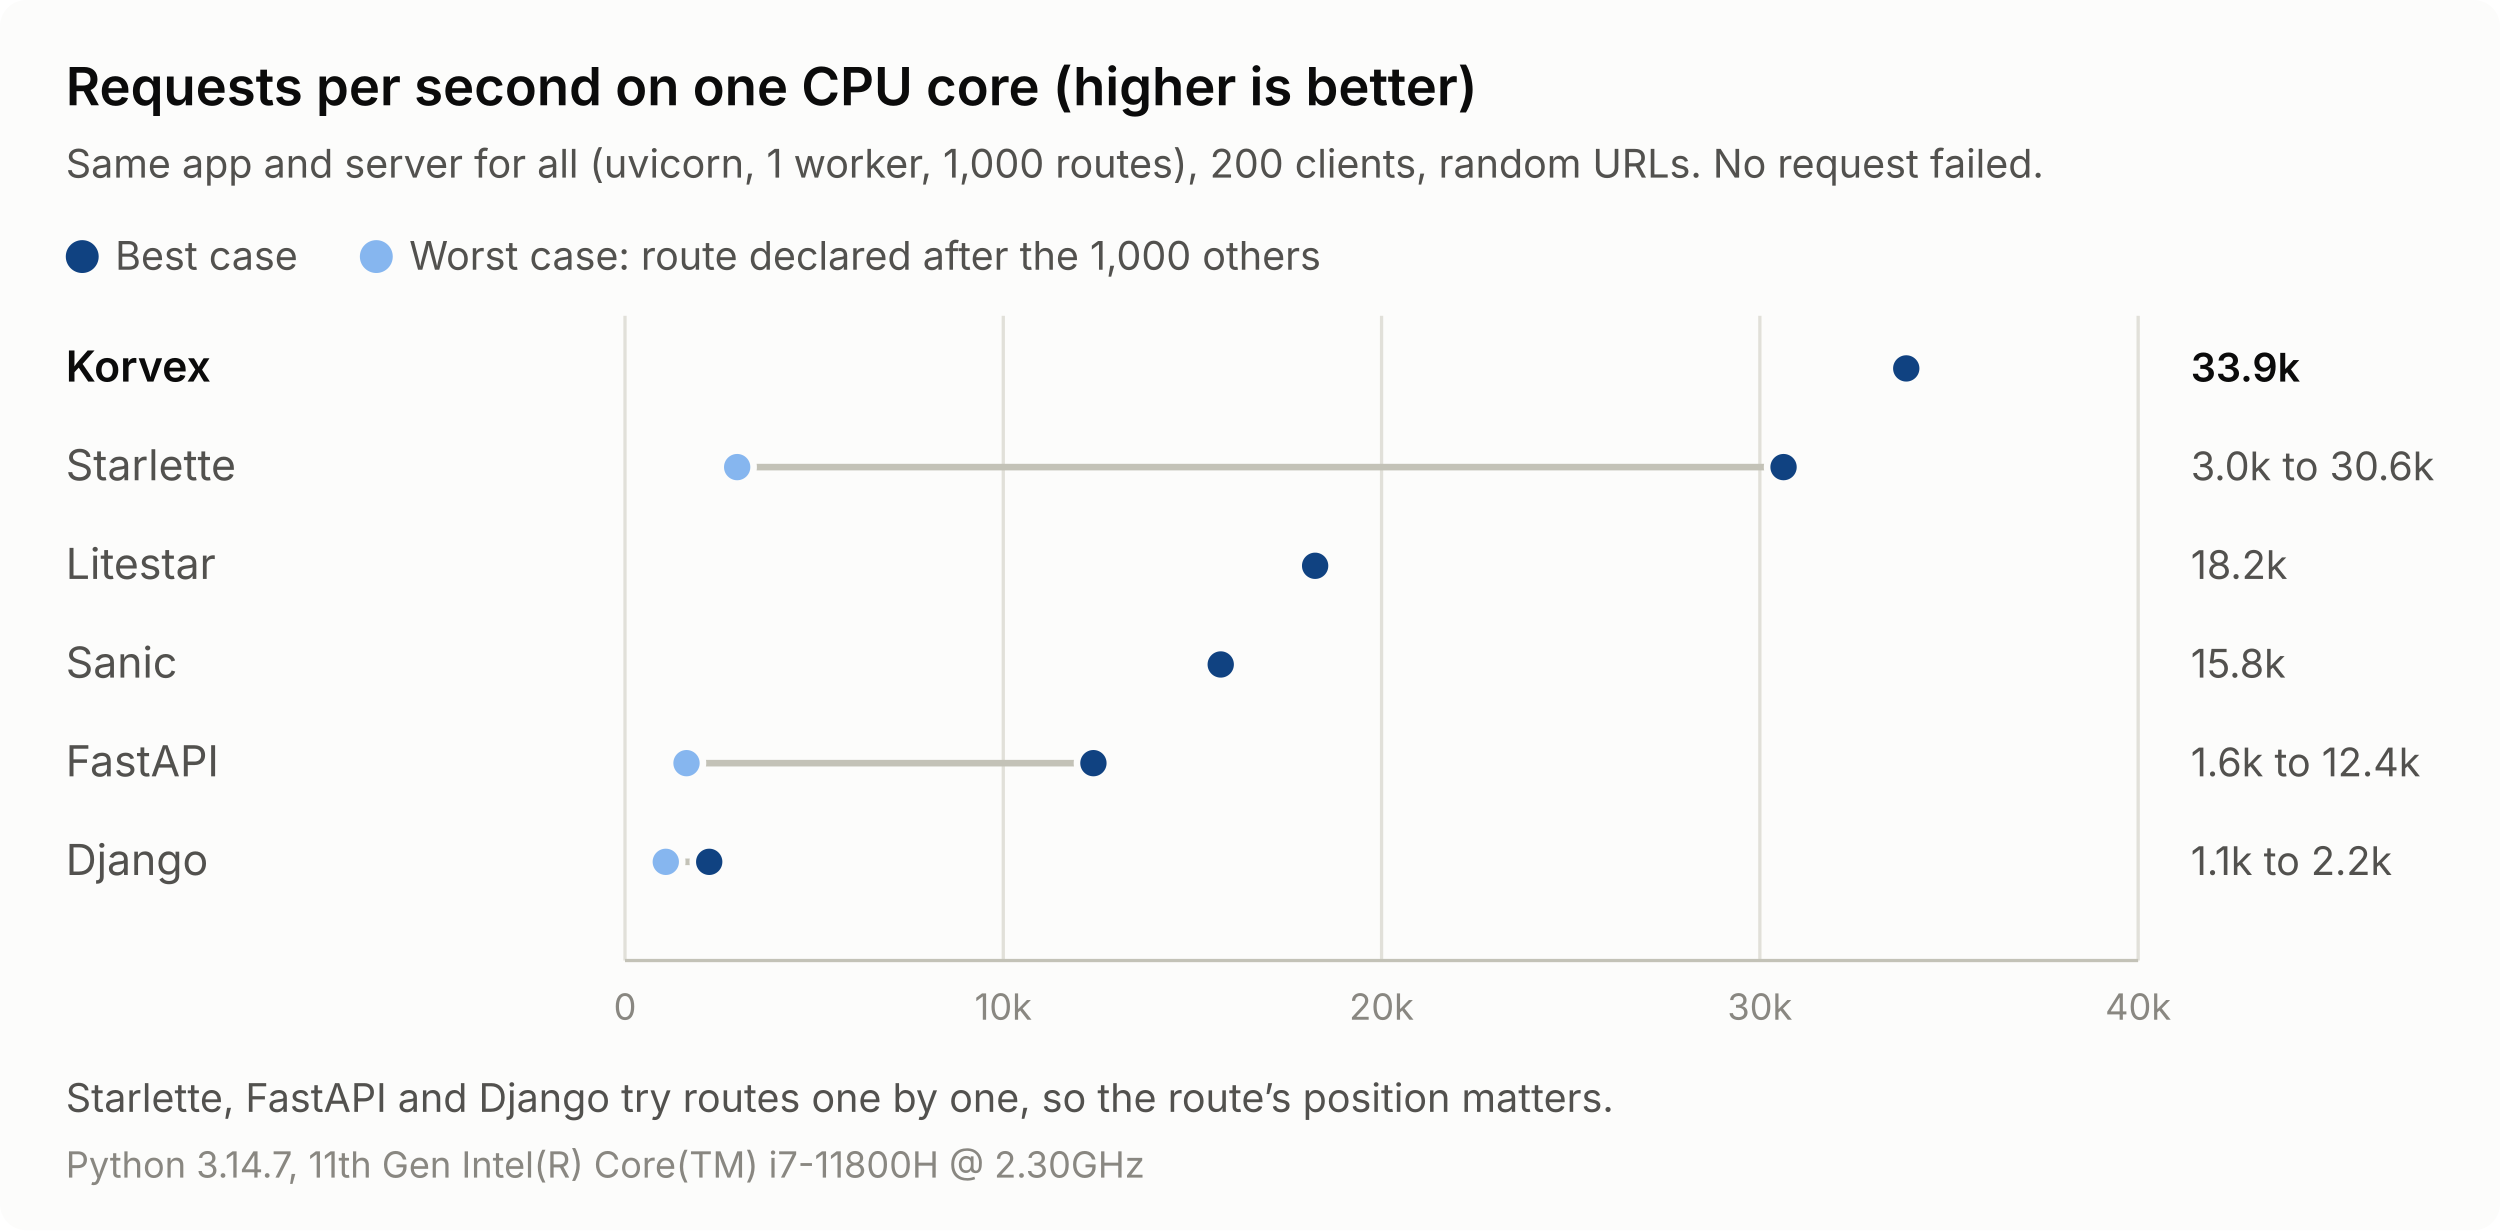
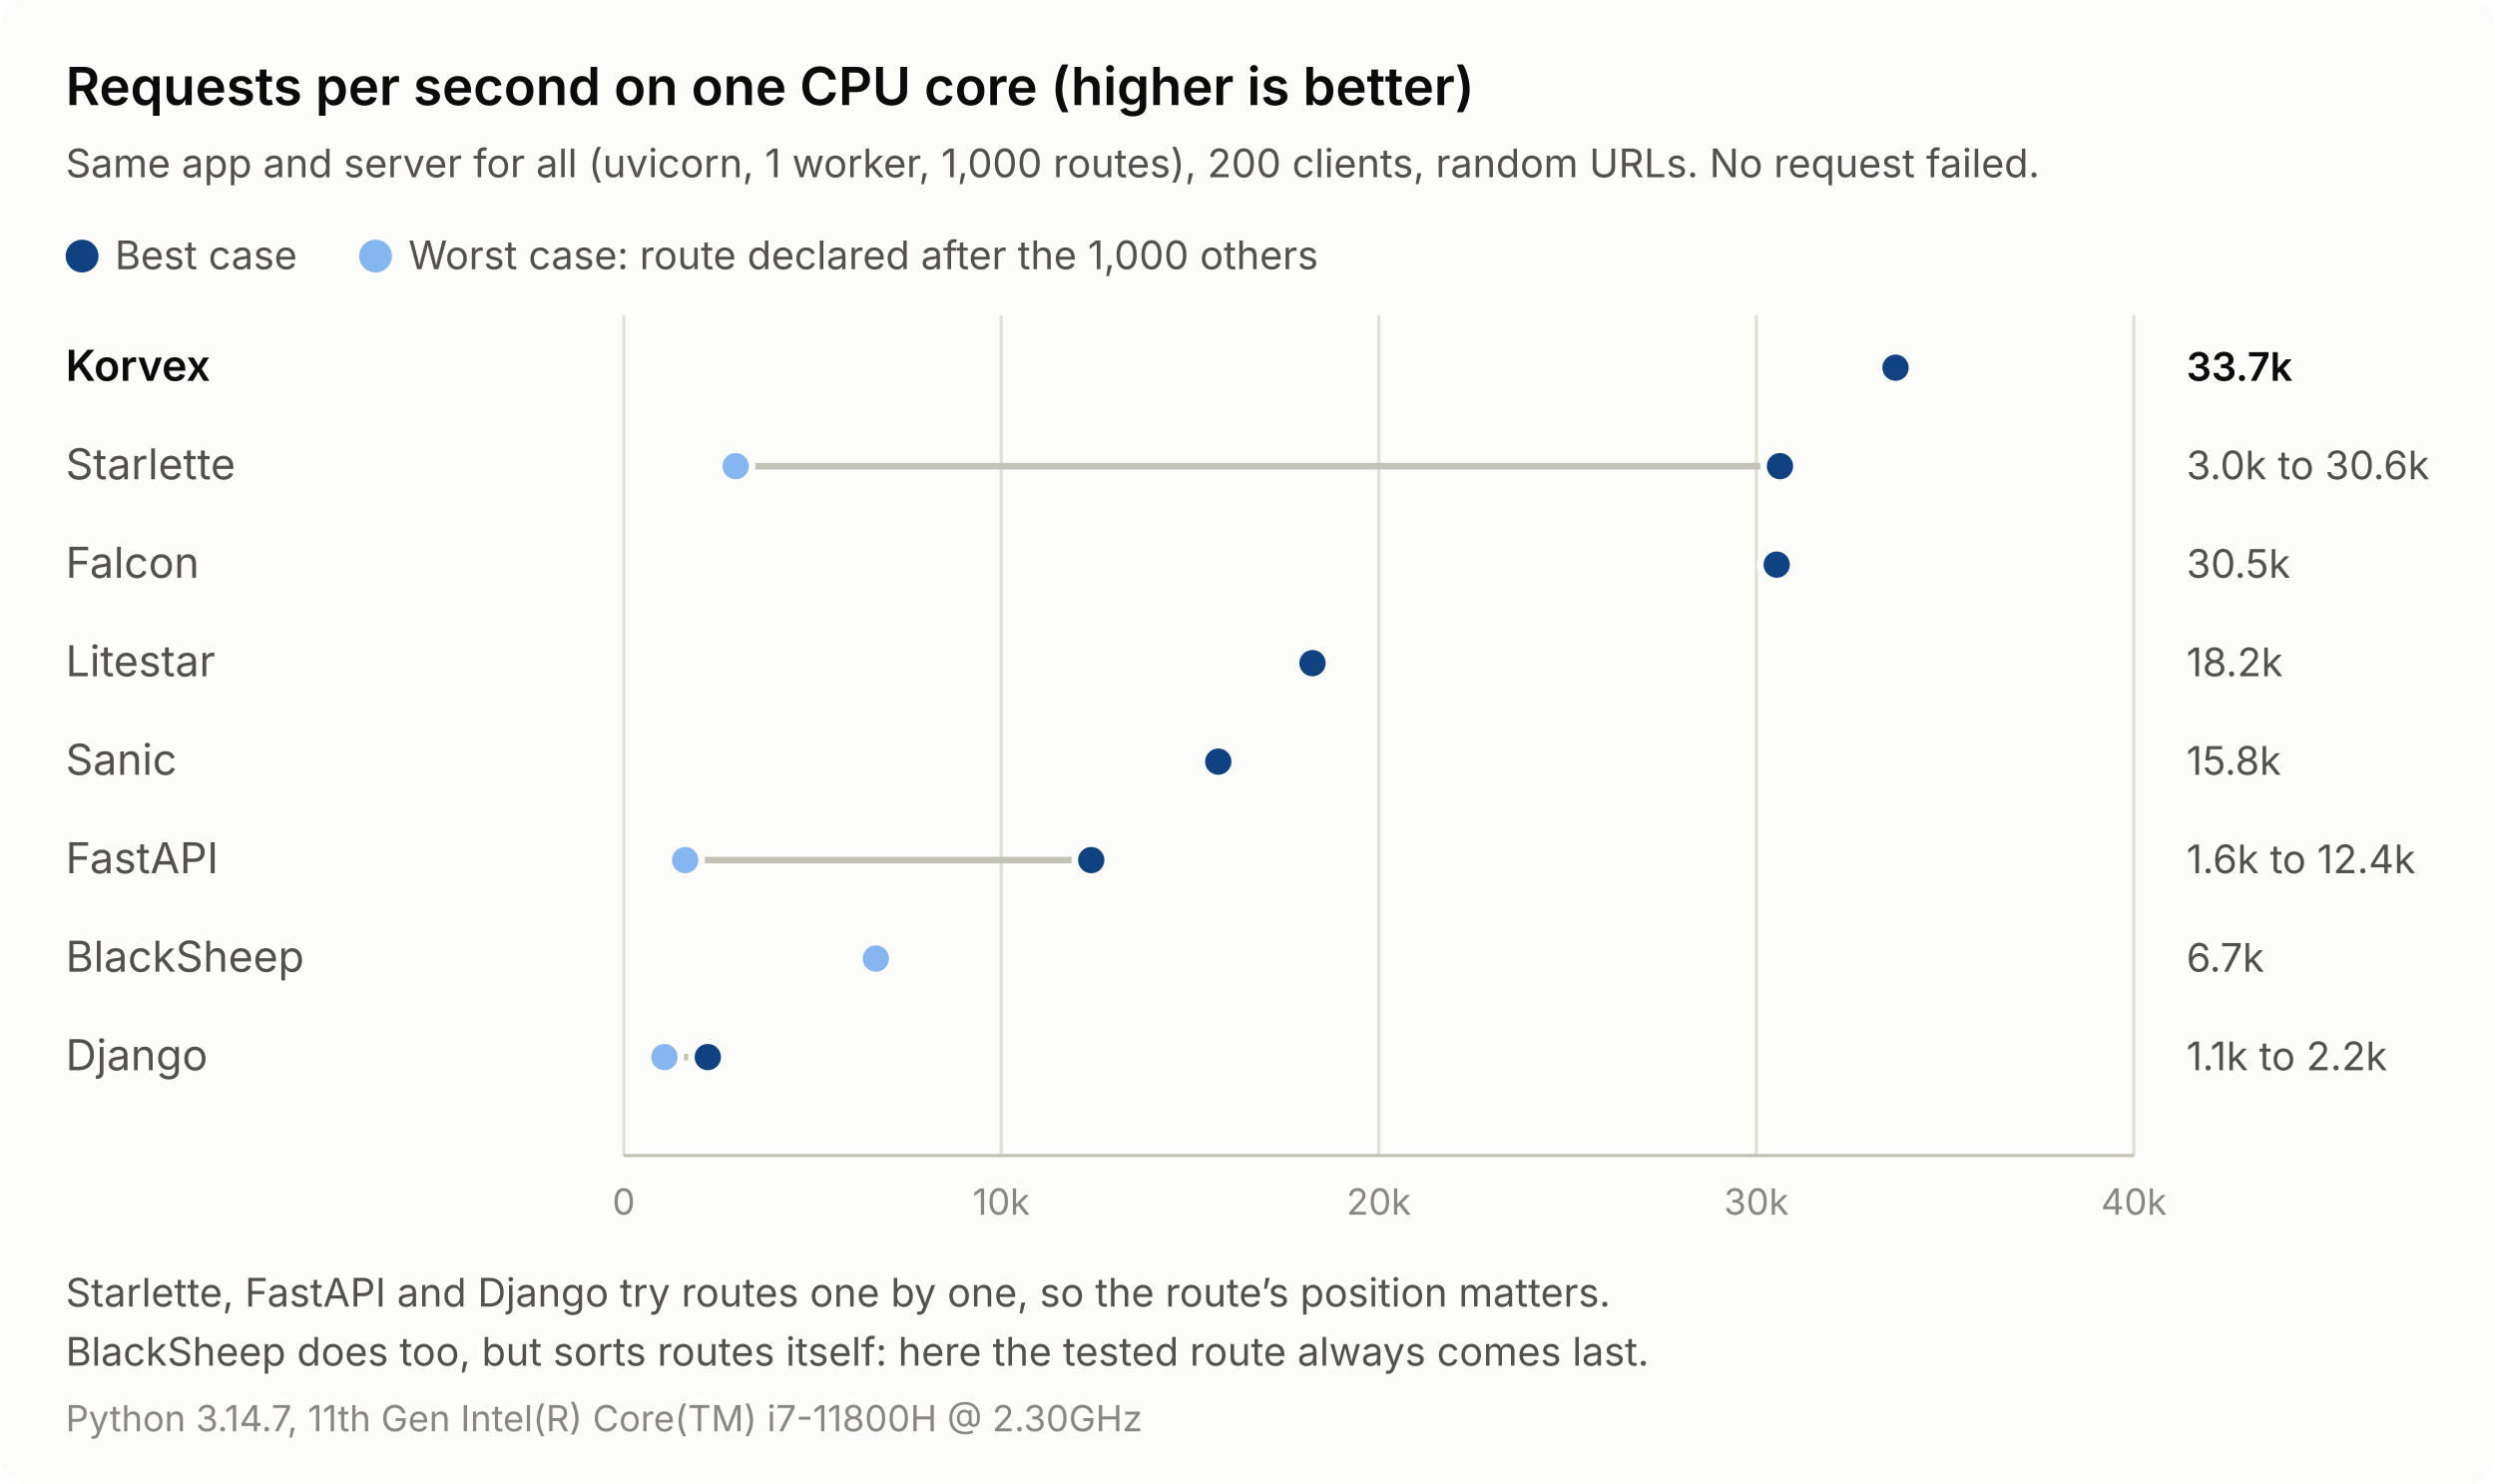
- <svg xmlns="http://www.w3.org/2000/svg" width="760" height="374" viewBox="0 0 760 374" font-family="system-ui, -apple-system, Segoe UI, sans-serif" role="img">
-   <rect width="760" height="374" rx="8" fill="#fcfcfb" />
+ <svg xmlns="http://www.w3.org/2000/svg" width="760" height="452" viewBox="0 0 760 452" font-family="system-ui, -apple-system, Segoe UI, sans-serif" role="img">
+   <rect width="760" height="452" rx="8" fill="#fcfcfb" />
  <text x="20" y="32" font-size="16" font-weight="600" fill="#0b0b0b">Requests per second on one CPU core (higher is better)</text>
  <text x="20" y="54" font-size="12" fill="#52514e">Same app and server for all (uvicorn, 1 worker, 1,000 routes), 200 clients, random URLs. No request failed.</text>
  <circle cx="25" cy="78" r="5" fill="#104281" />
  <text x="35" y="82" font-size="12" fill="#52514e">Best case</text>
  <circle cx="114.4" cy="78" r="5" fill="#86b6ef" />
  <text x="124.4" y="82" font-size="12" fill="#52514e">Worst case: route declared after the 1,000 others</text>
-   <line x1="190.0" y1="96" x2="190.0" y2="292" stroke="#e1e0d9" stroke-width="1" />
-   <text x="190.0" y="310" font-size="11" text-anchor="middle" fill="#898781">0</text>
-   <line x1="305.0" y1="96" x2="305.0" y2="292" stroke="#e1e0d9" stroke-width="1" />
-   <text x="305.0" y="310" font-size="11" text-anchor="middle" fill="#898781">10k</text>
-   <line x1="420.0" y1="96" x2="420.0" y2="292" stroke="#e1e0d9" stroke-width="1" />
-   <text x="420.0" y="310" font-size="11" text-anchor="middle" fill="#898781">20k</text>
-   <line x1="535.0" y1="96" x2="535.0" y2="292" stroke="#e1e0d9" stroke-width="1" />
-   <text x="535.0" y="310" font-size="11" text-anchor="middle" fill="#898781">30k</text>
-   <line x1="650.0" y1="96" x2="650.0" y2="292" stroke="#e1e0d9" stroke-width="1" />
-   <text x="650.0" y="310" font-size="11" text-anchor="middle" fill="#898781">40k</text>
-   <line x1="190" y1="292" x2="650" y2="292" stroke="#c3c2b7" stroke-width="1" />
+   <line x1="190.0" y1="96" x2="190.0" y2="352" stroke="#e1e0d9" stroke-width="1" />
+   <text x="190.0" y="370" font-size="11" text-anchor="middle" fill="#898781">0</text>
+   <line x1="305.0" y1="96" x2="305.0" y2="352" stroke="#e1e0d9" stroke-width="1" />
+   <text x="305.0" y="370" font-size="11" text-anchor="middle" fill="#898781">10k</text>
+   <line x1="420.0" y1="96" x2="420.0" y2="352" stroke="#e1e0d9" stroke-width="1" />
+   <text x="420.0" y="370" font-size="11" text-anchor="middle" fill="#898781">20k</text>
+   <line x1="535.0" y1="96" x2="535.0" y2="352" stroke="#e1e0d9" stroke-width="1" />
+   <text x="535.0" y="370" font-size="11" text-anchor="middle" fill="#898781">30k</text>
+   <line x1="650.0" y1="96" x2="650.0" y2="352" stroke="#e1e0d9" stroke-width="1" />
+   <text x="650.0" y="370" font-size="11" text-anchor="middle" fill="#898781">40k</text>
+   <line x1="190" y1="352" x2="650" y2="352" stroke="#c3c2b7" stroke-width="1" />
  <text x="20" y="116" font-size="13" font-weight="600" fill="#0b0b0b">Korvex</text>
-   <circle cx="579.5" cy="112" r="5" fill="#104281" stroke="#fcfcfb" stroke-width="2" />
-   <text x="666" y="116" font-size="12" font-weight="600" fill="#0b0b0b">33.9k</text>
+   <circle cx="577.4" cy="112" r="5" fill="#104281" stroke="#fcfcfb" stroke-width="2" />
+   <text x="666" y="116" font-size="12" font-weight="600" fill="#0b0b0b">33.7k</text>
  <text x="20" y="146" font-size="13" fill="#52514e">Starlette</text>
  <line x1="224.1" y1="142" x2="542.2" y2="142" stroke="#c3c2b7" stroke-width="2" stroke-linecap="round" />
  <circle cx="224.1" cy="142" r="5" fill="#86b6ef" stroke="#fcfcfb" stroke-width="2" />
  <circle cx="542.2" cy="142" r="5" fill="#104281" stroke="#fcfcfb" stroke-width="2" />
  <text x="666" y="146" font-size="12" fill="#52514e">3.0k to 30.6k</text>
-   <text x="20" y="176" font-size="13" fill="#52514e">Litestar</text>
-   <circle cx="399.8" cy="172" r="5" fill="#104281" stroke="#fcfcfb" stroke-width="2" />
-   <text x="666" y="176" font-size="12" fill="#52514e">18.2k</text>
-   <text x="20" y="206" font-size="13" fill="#52514e">Sanic</text>
-   <circle cx="371.1" cy="202" r="5" fill="#104281" stroke="#fcfcfb" stroke-width="2" />
-   <text x="666" y="206" font-size="12" fill="#52514e">15.8k</text>
-   <text x="20" y="236" font-size="13" fill="#52514e">FastAPI</text>
-   <line x1="208.7" y1="232" x2="332.4" y2="232" stroke="#c3c2b7" stroke-width="2" stroke-linecap="round" />
-   <circle cx="208.7" cy="232" r="5" fill="#86b6ef" stroke="#fcfcfb" stroke-width="2" />
-   <circle cx="332.4" cy="232" r="5" fill="#104281" stroke="#fcfcfb" stroke-width="2" />
-   <text x="666" y="236" font-size="12" fill="#52514e">1.6k to 12.4k</text>
-   <text x="20" y="266" font-size="13" fill="#52514e">Django</text>
-   <line x1="202.4" y1="262" x2="215.6" y2="262" stroke="#c3c2b7" stroke-width="2" stroke-linecap="round" />
-   <circle cx="202.4" cy="262" r="5" fill="#86b6ef" stroke="#fcfcfb" stroke-width="2" />
-   <circle cx="215.6" cy="262" r="5" fill="#104281" stroke="#fcfcfb" stroke-width="2" />
-   <text x="666" y="266" font-size="12" fill="#52514e">1.1k to 2.2k</text>
-   <text x="20" y="338" font-size="12" fill="#52514e">Starlette, FastAPI and Django try routes one by one, so the route’s position matters.</text>
-   <text x="20" y="358" font-size="11" fill="#898781">Python 3.14.7, 11th Gen Intel(R) Core(TM) i7-11800H @ 2.30GHz</text>
+   <text x="20" y="176" font-size="13" fill="#52514e">Falcon</text>
+   <circle cx="541.2" cy="172" r="5" fill="#104281" stroke="#fcfcfb" stroke-width="2" />
+   <text x="666" y="176" font-size="12" fill="#52514e">30.5k</text>
+   <text x="20" y="206" font-size="13" fill="#52514e">Litestar</text>
+   <circle cx="399.8" cy="202" r="5" fill="#104281" stroke="#fcfcfb" stroke-width="2" />
+   <text x="666" y="206" font-size="12" fill="#52514e">18.2k</text>
+   <text x="20" y="236" font-size="13" fill="#52514e">Sanic</text>
+   <circle cx="371.1" cy="232" r="5" fill="#104281" stroke="#fcfcfb" stroke-width="2" />
+   <text x="666" y="236" font-size="12" fill="#52514e">15.8k</text>
+   <text x="20" y="266" font-size="13" fill="#52514e">FastAPI</text>
+   <line x1="208.7" y1="262" x2="332.4" y2="262" stroke="#c3c2b7" stroke-width="2" stroke-linecap="round" />
+   <circle cx="208.7" cy="262" r="5" fill="#86b6ef" stroke="#fcfcfb" stroke-width="2" />
+   <circle cx="332.4" cy="262" r="5" fill="#104281" stroke="#fcfcfb" stroke-width="2" />
+   <text x="666" y="266" font-size="12" fill="#52514e">1.6k to 12.4k</text>
+   <text x="20" y="296" font-size="13" fill="#52514e">BlackSheep</text>
+   <circle cx="266.8" cy="292" r="5" fill="#86b6ef" stroke="#fcfcfb" stroke-width="2" />
+   <text x="666" y="296" font-size="12" fill="#52514e">6.7k</text>
+   <text x="20" y="326" font-size="13" fill="#52514e">Django</text>
+   <line x1="202.4" y1="322" x2="215.6" y2="322" stroke="#c3c2b7" stroke-width="2" stroke-linecap="round" />
+   <circle cx="202.4" cy="322" r="5" fill="#86b6ef" stroke="#fcfcfb" stroke-width="2" />
+   <circle cx="215.6" cy="322" r="5" fill="#104281" stroke="#fcfcfb" stroke-width="2" />
+   <text x="666" y="326" font-size="12" fill="#52514e">1.1k to 2.2k</text>
+   <text x="20" y="398" font-size="12" fill="#52514e">Starlette, FastAPI and Django try routes one by one, so the route’s position matters.</text>
+   <text x="20" y="416" font-size="12" fill="#52514e">BlackSheep does too, but sorts routes itself: here the tested route always comes last.</text>
+   <text x="20" y="436" font-size="11" fill="#898781">Python 3.14.7, 11th Gen Intel(R) Core(TM) i7-11800H @ 2.30GHz</text>
</svg>
